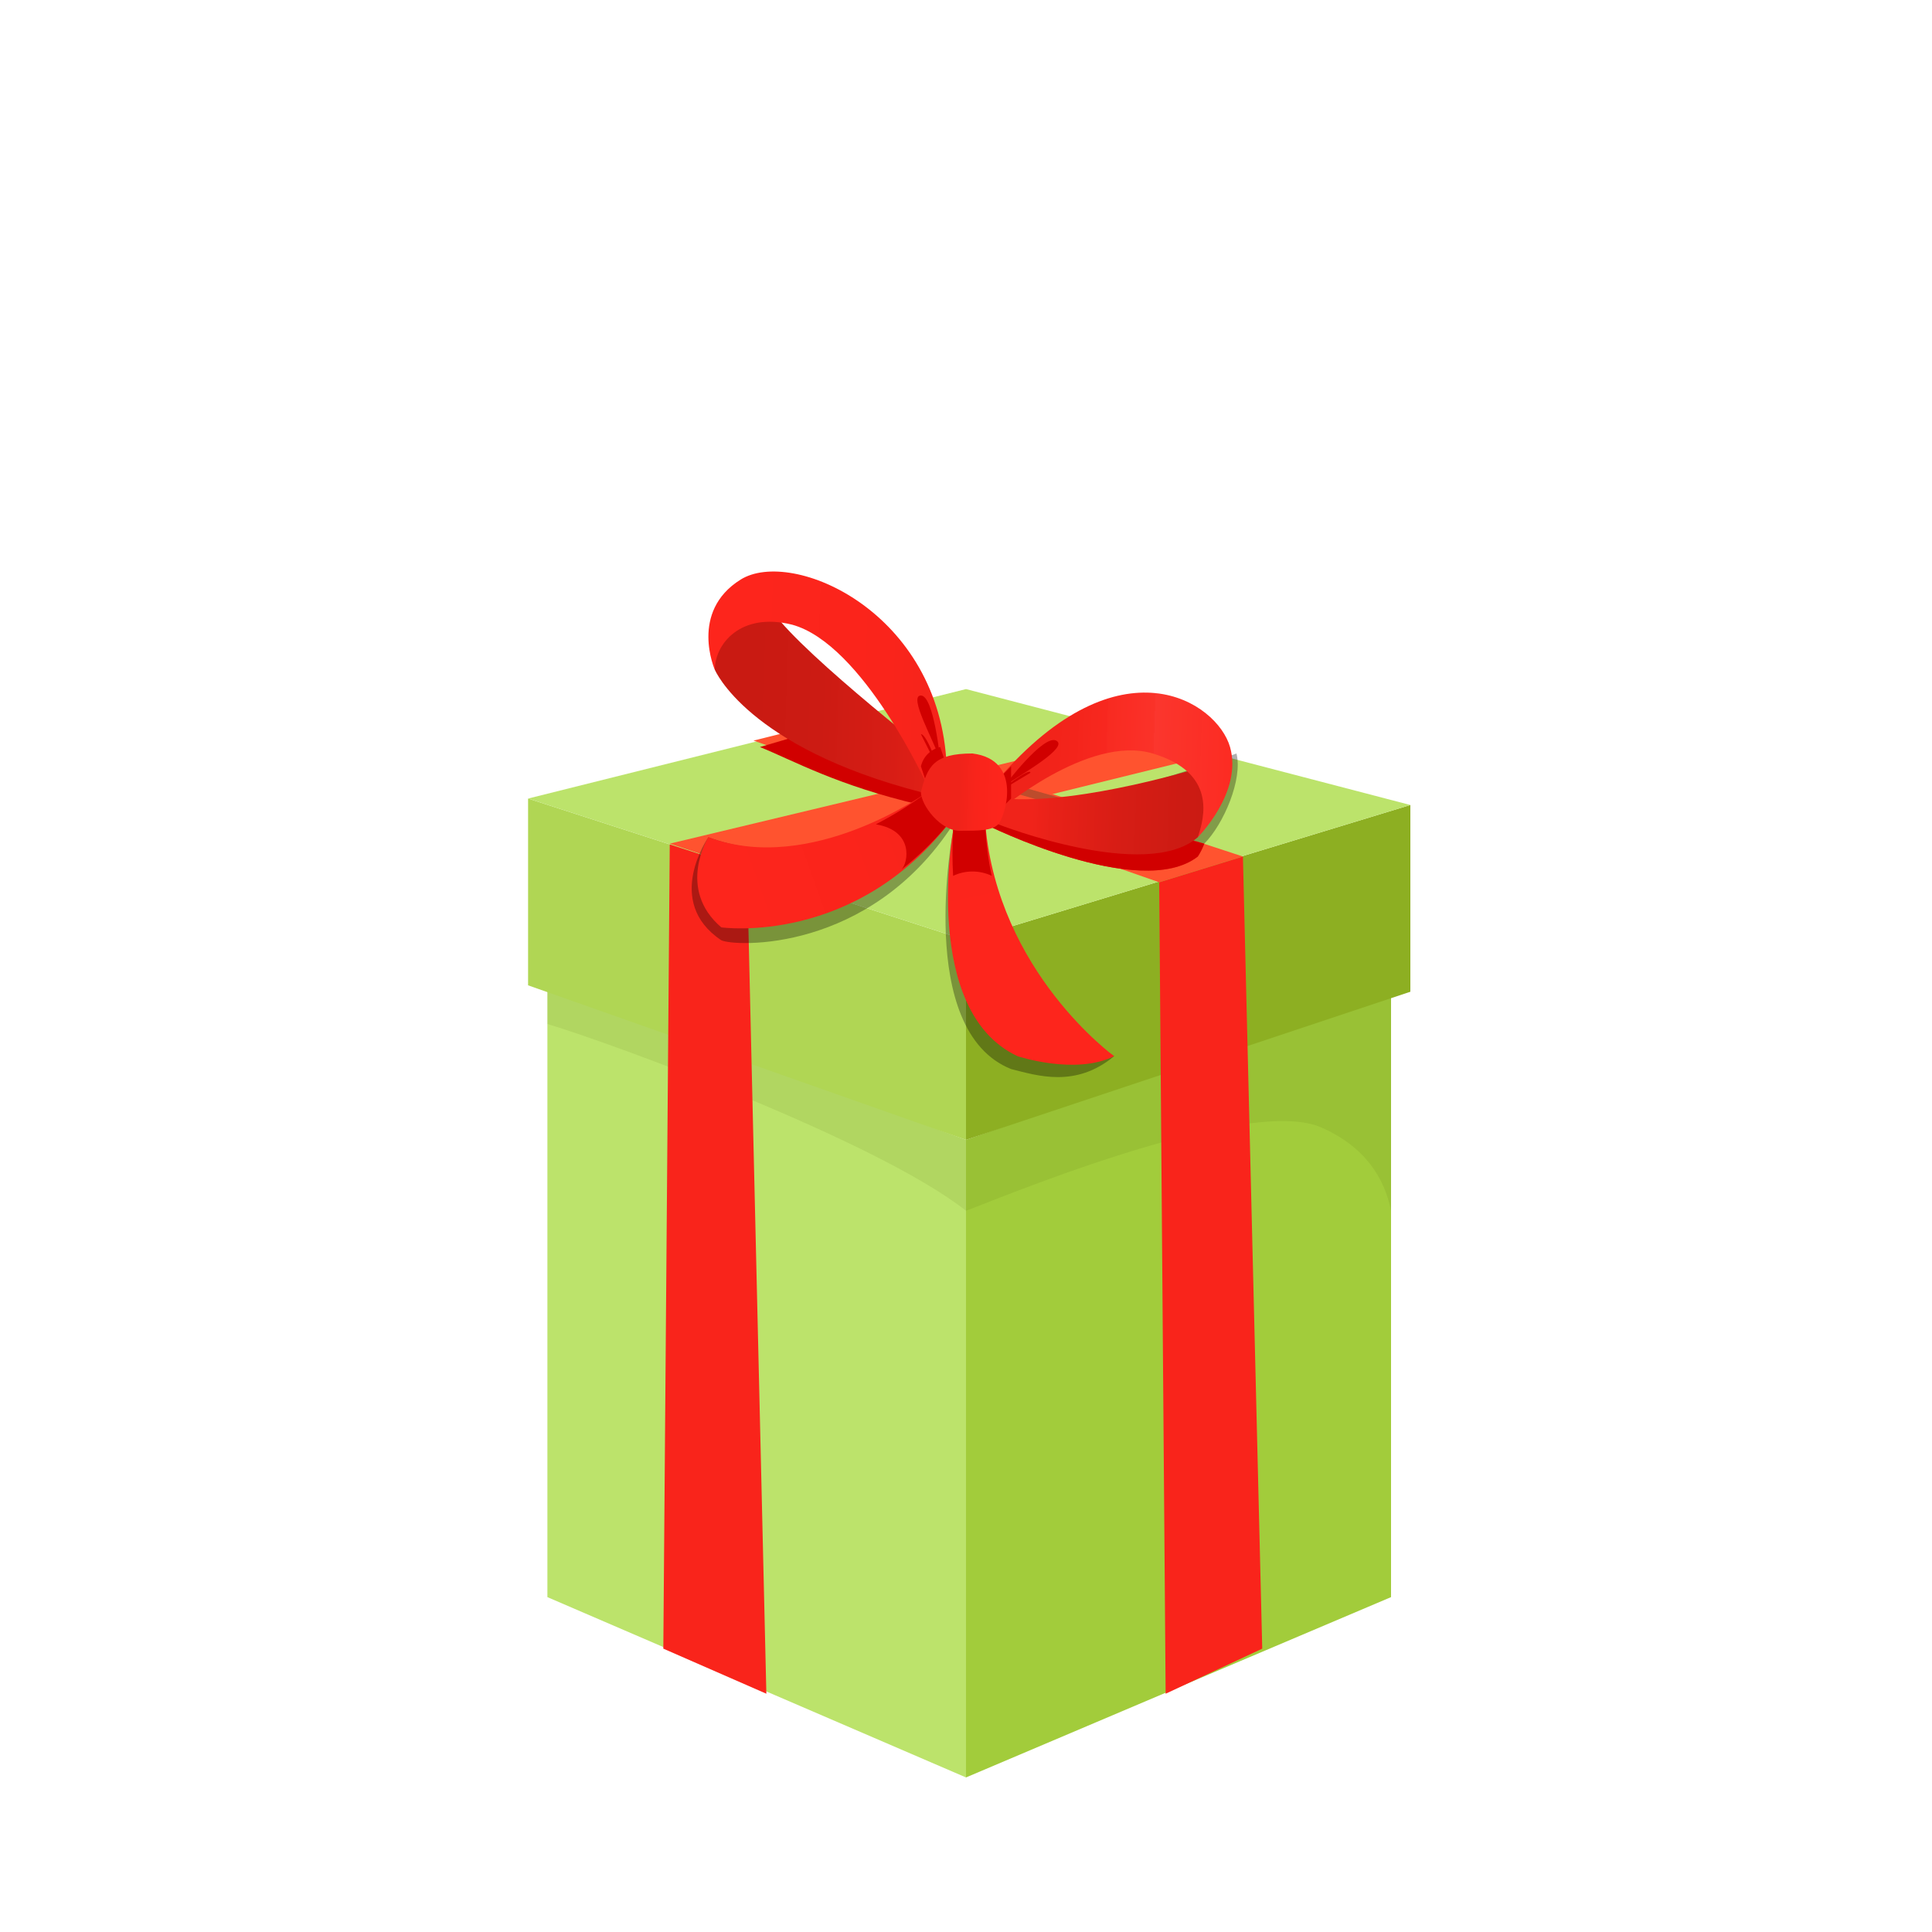
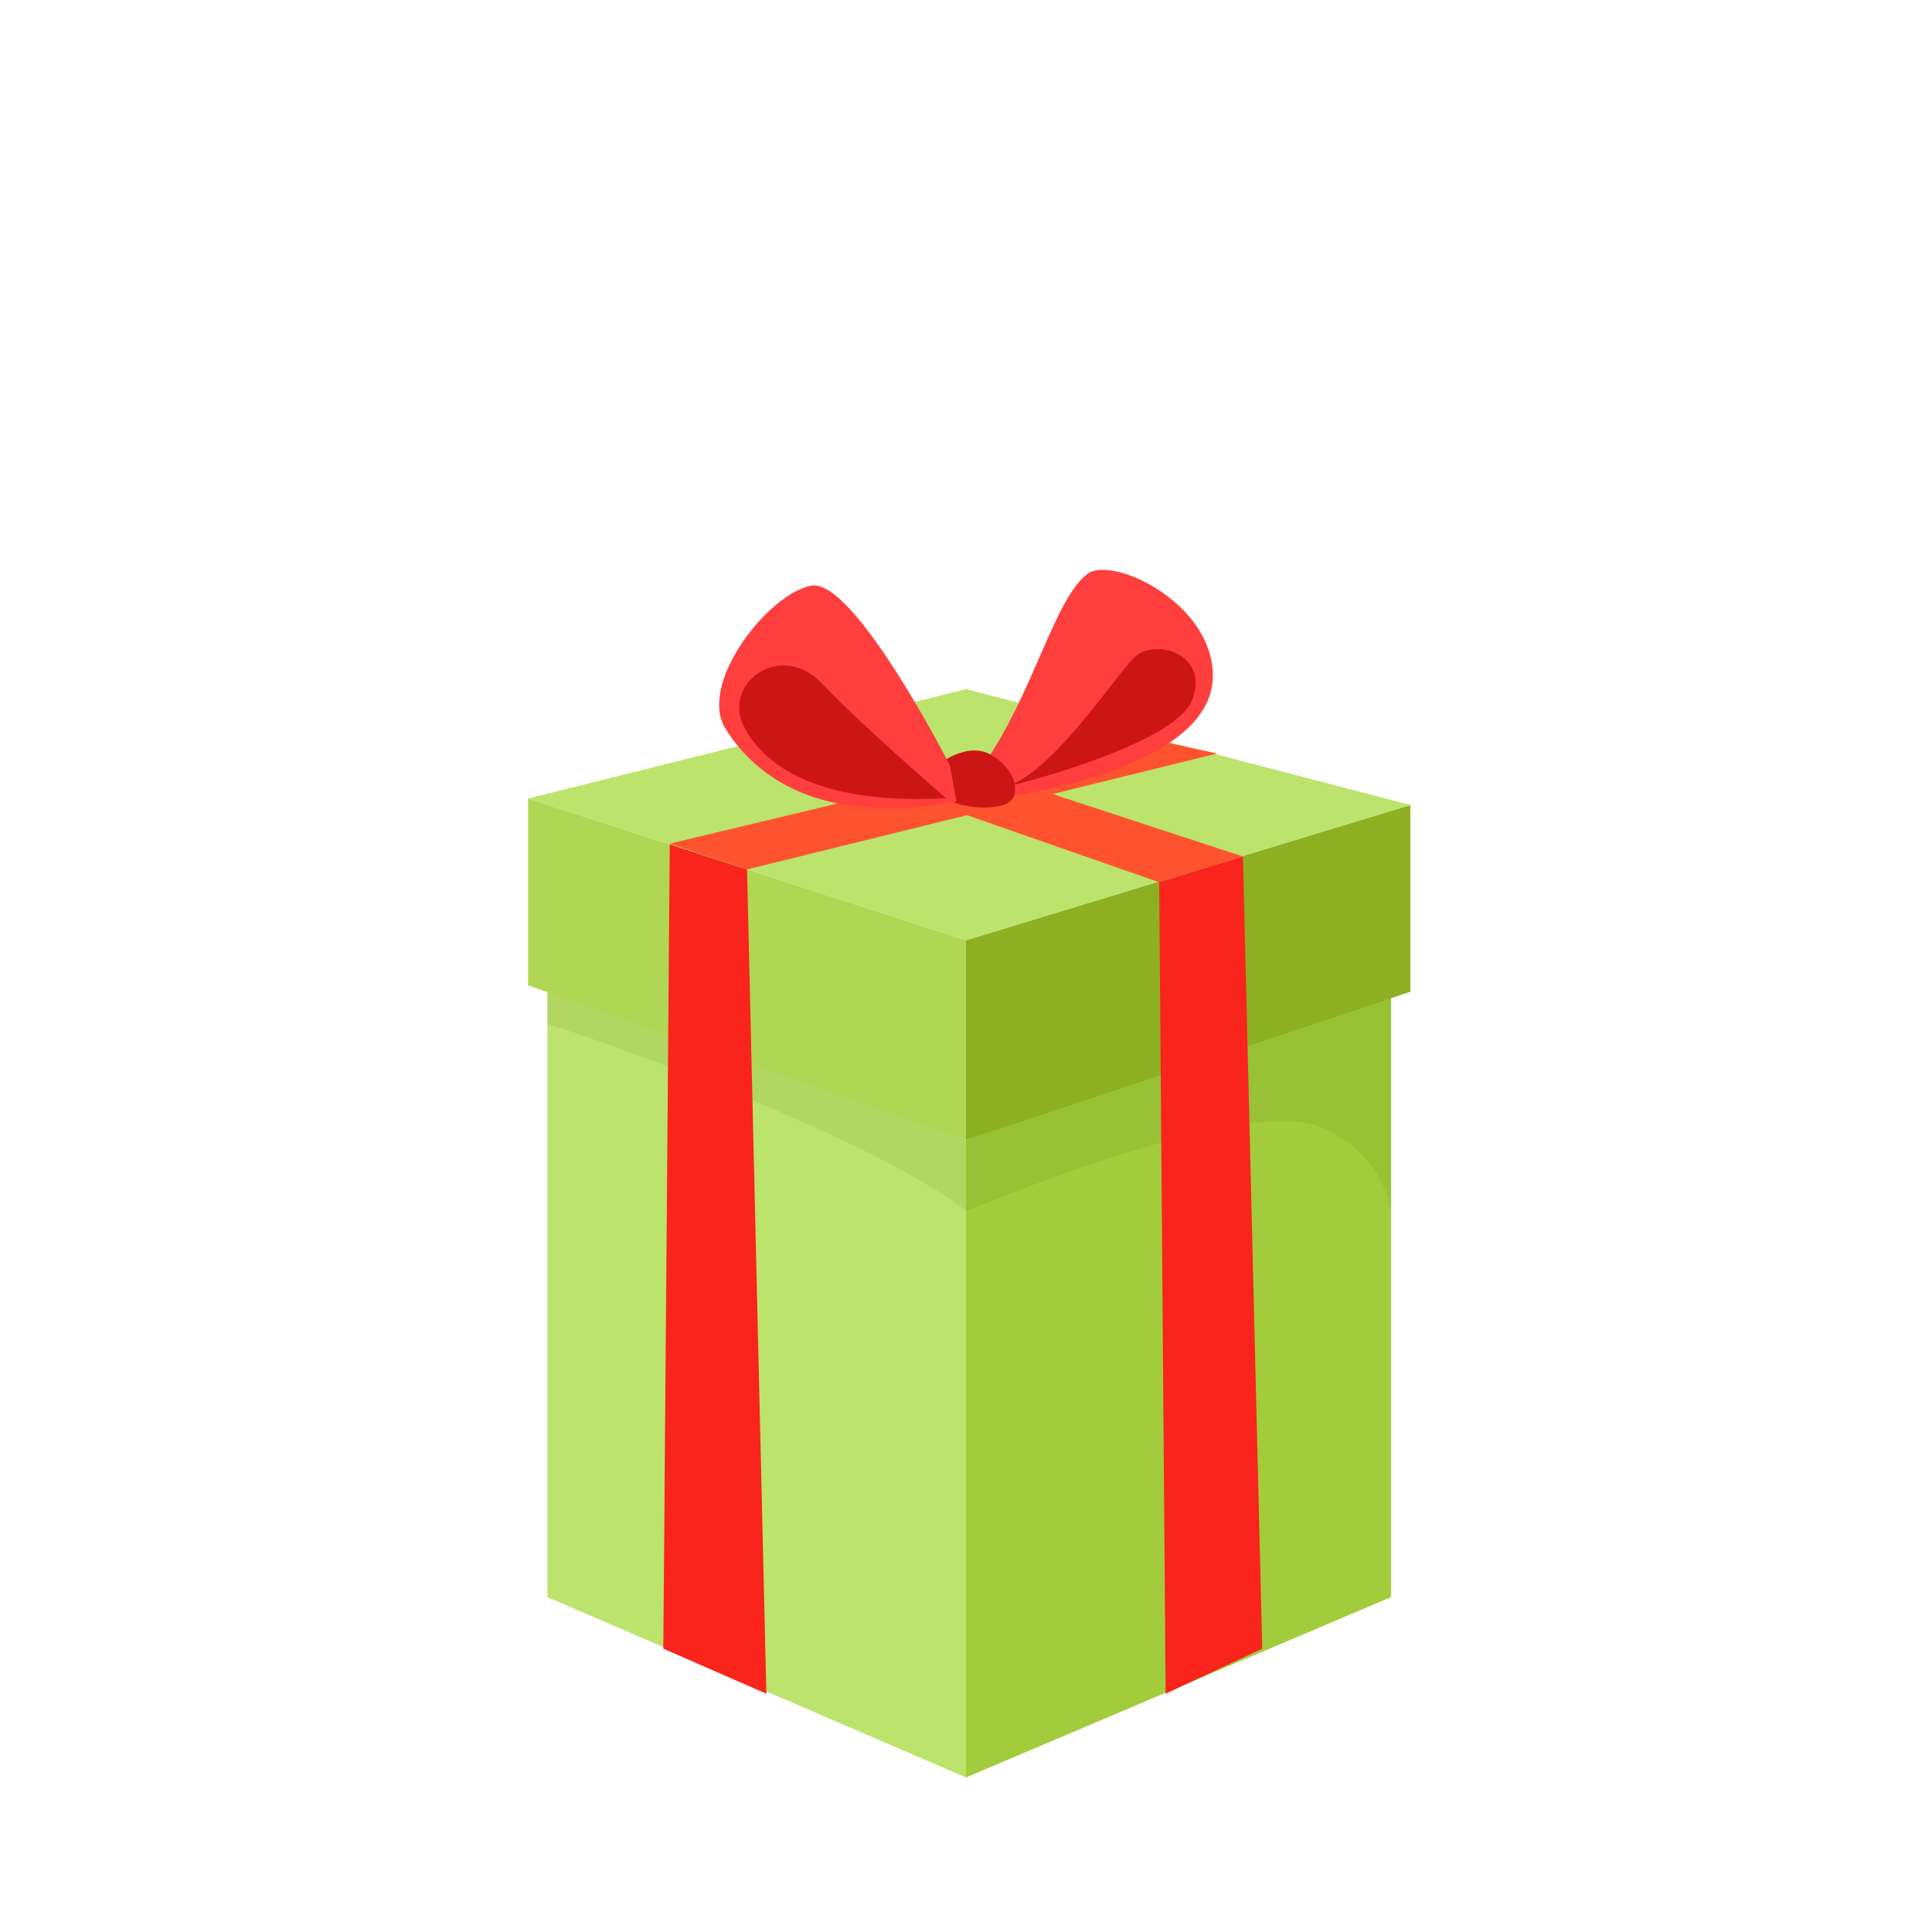
- <svg xmlns="http://www.w3.org/2000/svg" xmlns:xlink="http://www.w3.org/1999/xlink" viewBox="0 0 300 300">
-   <defs>
-     <linearGradient id="linear-gradient" x1="-72.8" x2="-36.7" y1="168.8" y2="168.8" gradientTransform="rotate(2 1811 5567)" gradientUnits="userSpaceOnUse">
-       <stop offset="0" stop-color="#c91a12" />
-       <stop offset=".3" stop-color="#cc1b13" />
-       <stop offset=".6" stop-color="#d71d15" />
-       <stop offset=".9" stop-color="#e82118" />
-       <stop offset="1" stop-color="#f0231a" />
-     </linearGradient>
-     <linearGradient id="linear-gradient-2" x1="-134.4" x2="-45.6" y1="129.8" y2="129.8" gradientTransform="translate(245)" gradientUnits="userSpaceOnUse">
-       <stop offset="0" stop-color="#f0231a" />
-       <stop offset=".4" stop-color="#fa241b" />
-       <stop offset="1" stop-color="#fd251c" />
-     </linearGradient>
-     <linearGradient id="linear-gradient-3" x1="-28.6" x2="5.2" y1="184.1" y2="184.1" gradientTransform="rotate(2 1811 5567)" gradientUnits="userSpaceOnUse">
-       <stop offset="0" stop-color="#f0231a" />
-       <stop offset=".1" stop-color="#e82118" />
-       <stop offset=".4" stop-color="#d71d15" />
-       <stop offset=".7" stop-color="#cc1b13" />
-       <stop offset="1" stop-color="#c91a12" />
-     </linearGradient>
-     <linearGradient id="linear-gradient-4" x1="-73.8" x2="-36.7" y1="165.1" y2="165.1" gradientTransform="rotate(2 1811 5567)" gradientUnits="userSpaceOnUse">
-       <stop offset="0" stop-color="#fd251c" />
-       <stop offset=".6" stop-color="#fa241b" />
-       <stop offset="1" stop-color="#f0231a" />
-     </linearGradient>
-     <linearGradient xlink:href="#linear-gradient-2" id="linear-gradient-5" x1="-161.8" x2="-155.7" y1="53.5" y2="90.9" gradientTransform="rotate(-2 1739 -7315)" />
-     <linearGradient xlink:href="#linear-gradient-2" id="linear-gradient-6" x1="-28.4" x2="8.2" y1="177.1" y2="177.1" gradientTransform="rotate(2 1811 5567)" />
-     <linearGradient id="linear-gradient-7" x1="-28.4" x2="8.2" y1="177.1" y2="177.1" gradientTransform="rotate(2 1811 5567)" gradientUnits="userSpaceOnUse">
-       <stop offset="0" />
-       <stop offset=".1" stop-color="#030202" />
-       <stop offset=".2" stop-color="#0d0909" />
-       <stop offset=".3" stop-color="#1e1414" />
-       <stop offset=".3" stop-color="#352423" />
-       <stop offset=".4" stop-color="#533937" />
-       <stop offset=".5" stop-color="#78524f" />
-       <stop offset=".5" stop-color="#9d6b68" />
-       <stop offset="1" />
-     </linearGradient>
-     <linearGradient xlink:href="#linear-gradient-2" id="linear-gradient-8" x1="-36.4" x2="-74.6" y1="185.6" y2="200.8" gradientTransform="rotate(2 1811 5567)" />
-     <linearGradient id="linear-gradient-9" x1="-40" x2="-27.1" y1="182.2" y2="182.2" gradientTransform="rotate(2 1811 5567)" gradientUnits="userSpaceOnUse">
-       <stop offset="0" stop-color="#f0231a" />
-       <stop offset=".2" stop-color="#f9241b" />
-       <stop offset=".5" stop-color="#fd251c" />
-       <stop offset=".7" stop-color="#fa241b" />
-       <stop offset=".9" stop-color="#f0231a" />
-     </linearGradient>
-   </defs>
-   <path d="M85 153v95l65 28v-99l-65-24z" fill="#bce36b" />
-   <path fill="#a2cc3b" d="m150 177 66-23v94l-66 28v-99z" />
-   <path fill="#485900" d="M216 154v34c-1-5-4-10-11-13-12-5-52 12-55 13-14-11-55-26-65-29v-6l65 24Z" opacity=".1" />
-   <path fill="#b0d654" d="m82 153 68 24v-31l-68-22v29z" />
-   <path fill="#8daf22" d="m150 146 69-21v29l-69 23Z" />
-   <path d="m104 131-1 125 16 7-3-128-12-4zM180 137l1 126 15-7-3-123-13 4z" fill="#f9241b" />
-   <path d="m82 124 68-17 69 18-69 21-68-22z" fill="#bce36b" />
-   <path d="m116 135 73-18-14-3-71 17 12 4z" fill="#ff532f" />
-   <path d="m180 137-63-22 12-3 64 21-13 4z" fill="#ff532f" />
-   <path d="M148 129s-6 31 9 37c4 1 10 3 16-2 0 0-19-11-20-34 0 0-5-8-5-1Z" fill="#00000050" />
-   <path d="M112 146c2 1 23 2 36-18l-4-3s-18 11-34 5c0 0-7 10 2 16Z" fill="#00000050" />
-   <path fill="#bdeaf0" d="m150 121 14 4 1-1-14-4Z" style="mix-blend-mode:multiply" />
-   <path d="M143 125c-13-3-20-7-25-9l17-5 12 10c-3 5-4 4-4 4Z" fill="#d10000" />
-   <path fill="url(#linear-gradient)" d="M111 104s5 12 32 19c0 0 1 1 4-4 0 0-22-17-27-24 0-1-10 1-9 9Z" />
-   <path d="M192 117c1 4-2 11-5 14l-23-6c12-2 28-8 28-8Z" fill="#00000050" />
-   <path fill="url(#linear-gradient-2)" d="M186 133c-9 7-33-5-33-5 0-4 3-3 3-3a33 33 0 0 0 8 0l23 6a10 10 0 0 1-1 2Z" />
-   <path d="M186 133c-9 7-33-5-33-5 0-4 3-3 3-3a33 33 0 0 0 8 0l23 6a10 10 0 0 1-1 2Z" fill="#d10000" />
-   <path fill="url(#linear-gradient-3)" d="M155 128s23 9 31 2c0 0 5-7 1-11 0 0-19 6-31 5 0 0-2-1-1 4Z" />
-   <path fill="url(#linear-gradient-4)" d="M144 122s-10-22-21-25c-8-2-12 3-12 7 0 0-4-9 4-14s31 5 32 29Z" />
-   <path fill="url(#linear-gradient-5)" d="M148 129s-5 28 10 35c0 0 9 3 15 0 0 0-18-13-20-36 0 0-6-6-5 1Z" />
-   <path fill="url(#linear-gradient-6)" d="M155 126s14-12 24-9 8 10 7 13c0 0 7-7 5-14s-17-17-36 5Z" />
-   <path d="M155 121v5l2-2v-5l-2 2Z" fill="#d10000" />
-   <path fill="url(#linear-gradient-7)" d="M155 126s14-12 24-9 8 10 7 13c0 0 7-7 5-14s-17-17-36 5Z" opacity=".2" style="mix-blend-mode:screen" />
-   <path d="M154 136a43 43 0 0 1-1-8s-6-6-5 1a59 59 0 0 0 0 7 7 7 0 0 1 6 0Z" fill="#d10000" />
-   <path fill="url(#linear-gradient-8)" d="M112 144s21 3 36-17l-4-4s-18 13-34 7c0 0-5 8 2 14Z" />
-   <path d="M156 122s6-8 8-7-5 5-8 7Z" fill="#d10000" />
-   <path d="M155 123s5-4 5-3l-5 3ZM146 118s-1-10-3-10 2 7 3 10ZM146 120s-2-6-3-6l3 6ZM148 127l-4-4a57 57 0 0 1-8 5c6 1 5 6 4 7a47 47 0 0 0 8-8Z" fill="#d10000" />
-   <path d="m144 122 3-3-1-3a4 4 0 0 0-3 3l1 3Z" fill="#d10000" />
-   <path fill="url(#linear-gradient-9)" d="M143 123c0 2 3 6 6 6s5 0 6-1 4-10-4-11c-6 0-7 2-8 6Z" />
+ <svg xmlns="http://www.w3.org/2000/svg" viewBox="0 0 300 300">
+   <path d="M85,153v95l65,28V177Z" fill="#bce36b" />
+   <path d="M150,177l66-23v94l-66,28Z" fill="#a2cc3b" />
+   <path d="M216,154v34c-1-5-4-10-11-13-12-5-52,12-55,13-14-11-55-26-65-29v-6l65,24Z" fill="#485900" opacity="0.1" style="isolation: isolate" />
+   <path d="M82,153l68,24V146L82,124Z" fill="#b0d654" />
+   <path d="M150,146l69-21v29l-69,23Z" fill="#8daf22" />
+   <path d="M104,131l-1,125,16,7-3-128Zm76,6,1,126,15-7-3-123Z" fill="#f9241b" />
+   <path d="M82,124l68-17,69,18-69,21Z" fill="#bce36b" />
+   <path d="M116,135l73-18-14-3-71,17Z" fill="#ff532f" />
+   <path d="M180,137l-63-22,12-3,64,21Z" fill="#ff532f" />
+   <path d="M152.66,118.86l2.21,5.08s33.45-4,33.46-19c0-11.33-15.64-18.75-19.5-15.8C163.66,93.11,160.53,107.58,152.66,118.86Z" fill="#ff3e3e" />
+   <path d="M156.16,122.23s26.35-6.42,29-13.62-6-9.66-9.16-6.41S163.49,119.86,156.16,122.23Z" fill="#cc1515" />
+   <path d="M145.5,118.86s4.57-3.8,8.3-1.69,4.58,5.66,3.24,7.08c-1.74,1.84-8.15,1.26-10.15-.31C145.86,123.13,145.5,118.86,145.5,118.86Z" fill="#cc1515" />
+   <path d="M148.51,124.49l-1-5.63S132.66,89.77,126,90.94s-17.7,15.25-13.34,22.23S126.88,128.43,148.51,124.49Z" fill="#ff3e3e" />
+   <path d="M146.89,123.94s-13.46-11.64-19.19-17.73c-6.54-6.94-15.55,0-12.2,6.56C117.81,117.29,124.62,125.13,146.89,123.94Z" fill="#cc1515" />
+   <rect width="300" height="300" fill="none" />
</svg>
